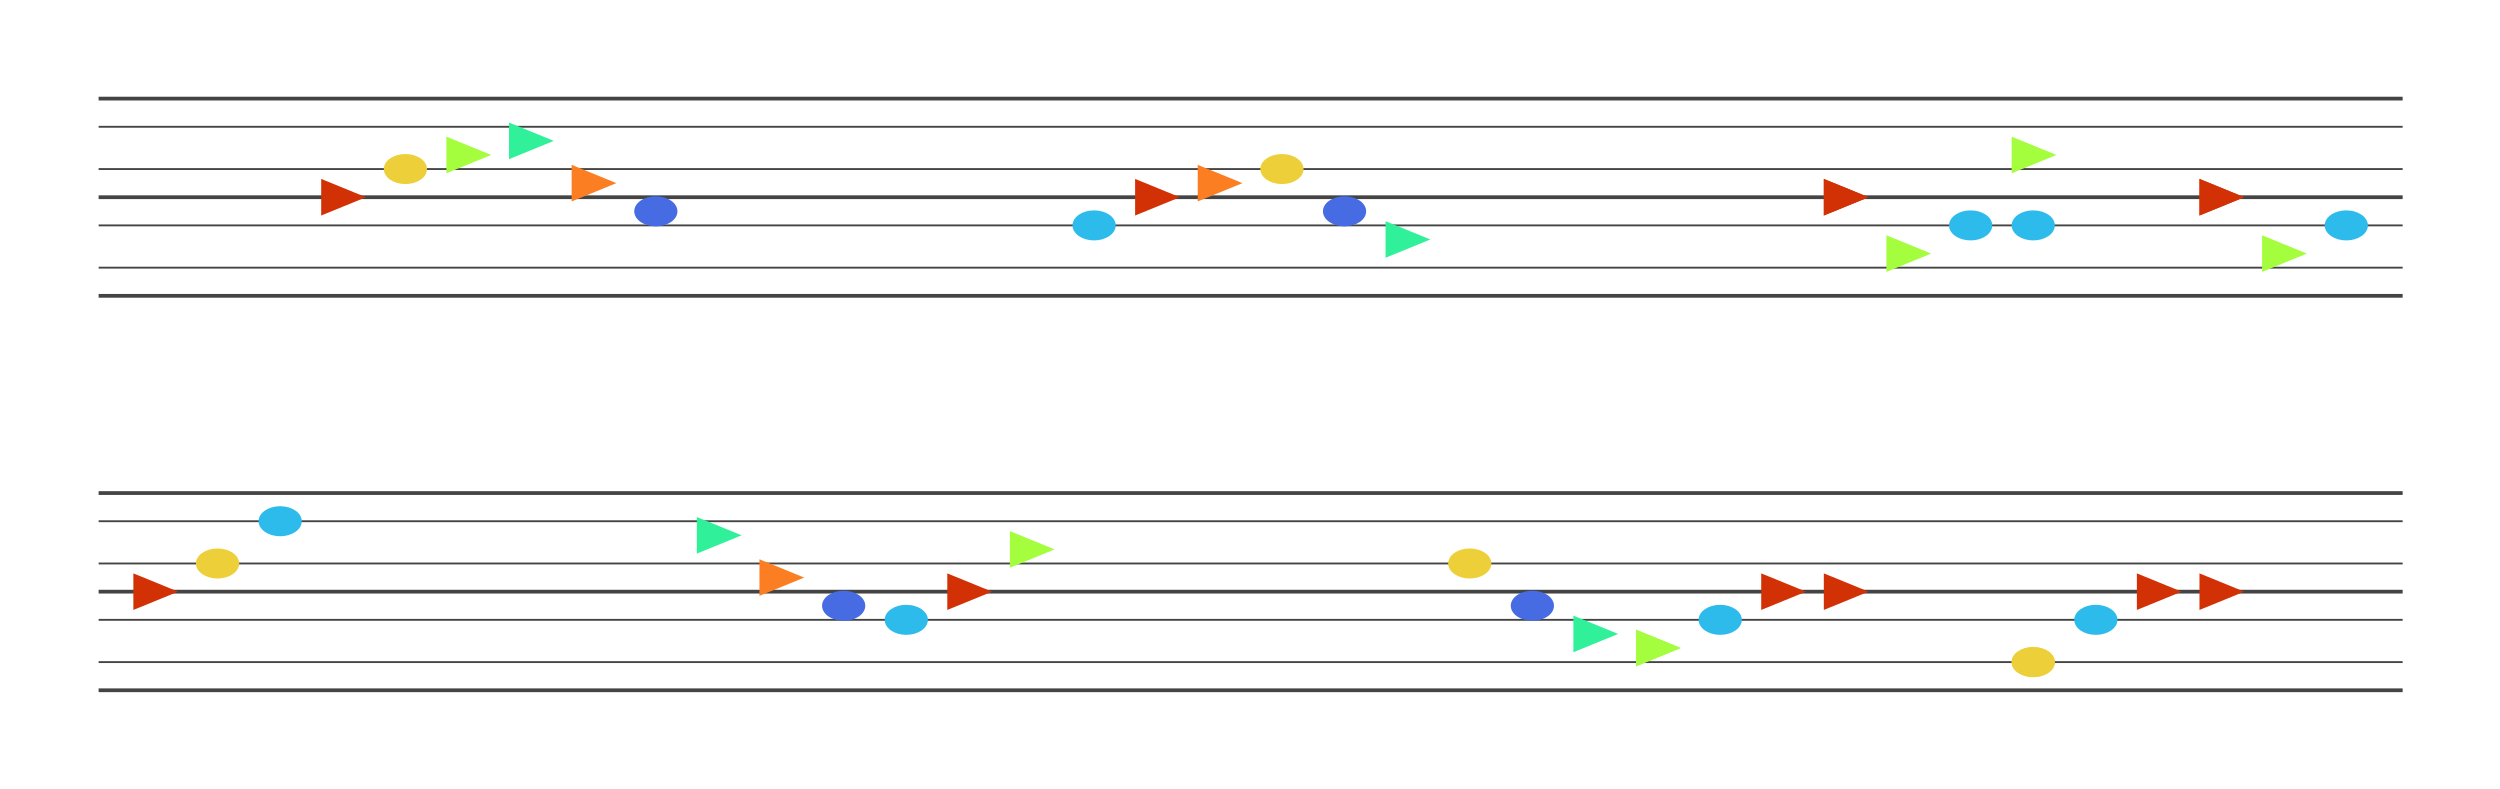
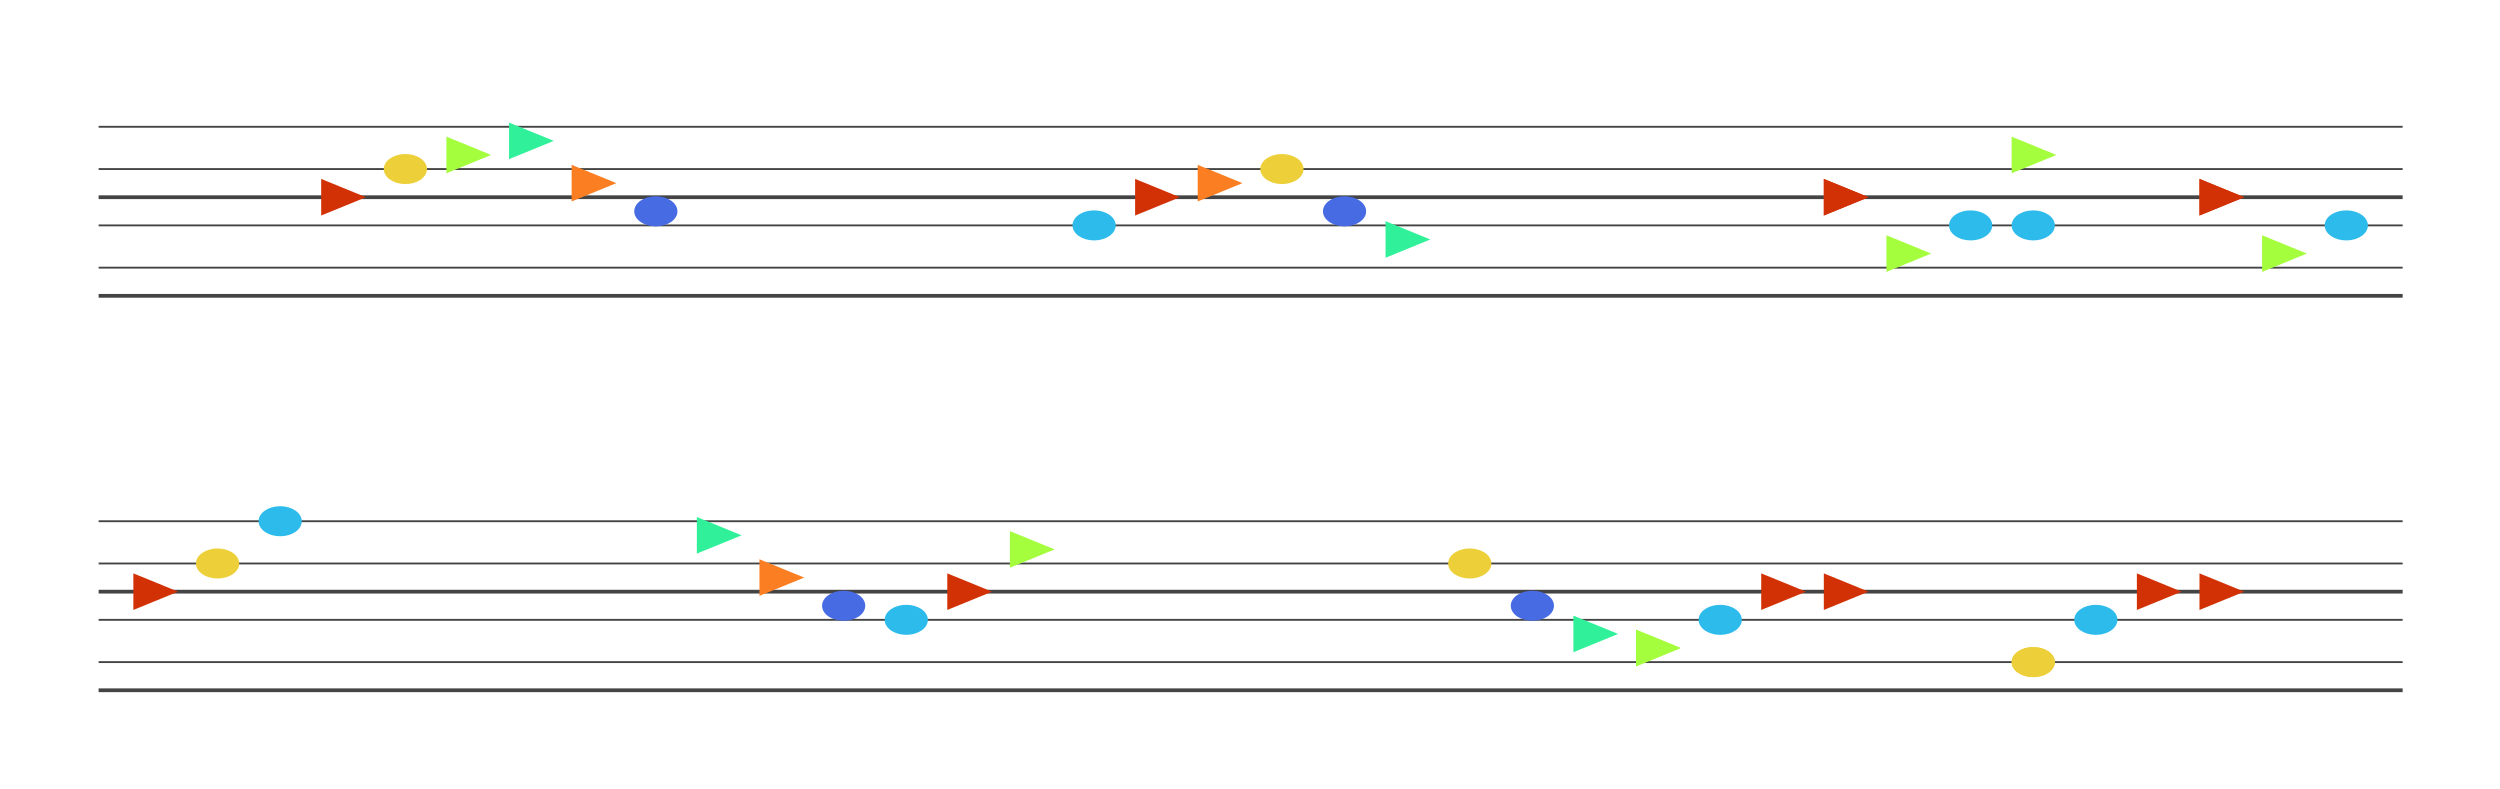
<svg xmlns="http://www.w3.org/2000/svg" baseProfile="full" height="420" style="background-color: black;" version="1.1" width="1331">
  <defs />
  <line stroke="#444444" stroke-opacity="1.0" stroke-width="2" transform="translate(52.5,52.5)" x1="0" x2="1226.667" y1="52.5" y2="52.5" />
  <line stroke="#444444" stroke-opacity="1.0" stroke-width="1" transform="translate(52.5,52.5)" x1="0" x2="1226.667" y1="37.5" y2="37.5" />
  <line stroke="#444444" stroke-opacity="1.0" stroke-width="1" transform="translate(52.5,52.5)" x1="0" x2="1226.667" y1="15.0" y2="15.0" />
-   <line stroke="#444444" stroke-opacity="1.0" stroke-width="2" transform="translate(52.5,52.5)" x1="0" x2="1226.667" y1="0.0" y2="0.0" />
  <line stroke="#444444" stroke-opacity="1.0" stroke-width="2" transform="translate(52.5,52.5)" x1="0" x2="1226.667" y1="105.0" y2="105.0" />
  <line stroke="#444444" stroke-opacity="1.0" stroke-width="1" transform="translate(52.5,52.5)" x1="0" x2="1226.667" y1="90.0" y2="90.0" />
  <line stroke="#444444" stroke-opacity="1.0" stroke-width="1" transform="translate(52.5,52.5)" x1="0" x2="1226.667" y1="67.5" y2="67.5" />
  <polygon fill="rgb(210,49,5)" points="119.0,43.5 119.0,61.5 141.0,52.5" stroke="rgb(210,49,5)" transform="translate(52.5,52.5)" />
  <ellipse cx="163.333" cy="37.5" fill="rgb(237,208,57)" rx="11.0" ry="7.5" stroke="rgb(237,208,57)" transform="rotate(0,163.3333,37.5) translate(52.5,52.5)" />
  <polygon fill="rgb(164,253,61)" points="185.667,21.0 185.667,39.0 207.667,30.0" stroke="rgb(164,253,61)" transform="translate(52.5,52.5)" />
  <polygon fill="rgb(48,241,153)" points="219.0,13.5 219.0,31.5 241.0,22.5" stroke="rgb(48,241,153)" transform="translate(52.5,52.5)" />
  <polygon fill="rgb(251,127,34)" points="252.333,36.0 252.333,54.0 274.333,45.0" stroke="rgb(251,127,34)" transform="translate(52.5,52.5)" />
  <ellipse cx="296.667" cy="60.0" fill="rgb(71,107,227)" rx="11.0" ry="7.5" stroke="rgb(71,107,227)" transform="rotate(0,296.6667,60.0) translate(52.5,52.5)" />
  <ellipse cx="530.0" cy="67.5" fill="rgb(45,187,236)" rx="11.0" ry="7.5" stroke="rgb(45,187,236)" transform="rotate(0,530.0,67.5) translate(52.5,52.5)" />
  <polygon fill="rgb(210,49,5)" points="552.333,43.5 552.333,61.5 574.333,52.5" stroke="rgb(210,49,5)" transform="translate(52.5,52.5)" />
  <polygon fill="rgb(251,127,34)" points="585.667,36.0 585.667,54.0 607.667,45.0" stroke="rgb(251,127,34)" transform="translate(52.5,52.5)" />
  <ellipse cx="630.0" cy="37.5" fill="rgb(237,208,57)" rx="11.0" ry="7.5" stroke="rgb(237,208,57)" transform="rotate(0,630.0,37.5) translate(52.5,52.5)" />
  <ellipse cx="663.333" cy="60.0" fill="rgb(71,107,227)" rx="11.0" ry="7.5" stroke="rgb(71,107,227)" transform="rotate(0,663.3333,60.0) translate(52.5,52.5)" />
  <polygon fill="rgb(48,241,153)" points="685.667,66.0 685.667,84.0 707.667,75.0" stroke="rgb(48,241,153)" transform="translate(52.5,52.5)" />
  <polygon fill="rgb(210,49,5)" points="919.0,43.5 919.0,61.5 941.0,52.5" stroke="rgb(210,49,5)" transform="translate(52.5,52.5)" />
  <polygon fill="rgb(210,49,5)" points="919.0,43.5 919.0,61.5 941.0,52.5" stroke="rgb(210,49,5)" transform="translate(52.5,52.5)" />
  <polygon fill="rgb(164,253,61)" points="952.333,73.5 952.333,91.5 974.333,82.5" stroke="rgb(164,253,61)" transform="translate(52.5,52.5)" />
  <ellipse cx="996.667" cy="67.5" fill="rgb(45,187,236)" rx="11.0" ry="7.5" stroke="rgb(45,187,236)" transform="rotate(0,996.6667,67.5) translate(52.5,52.5)" />
  <polygon fill="rgb(164,253,61)" points="1019.0,21.0 1019.0,39.0 1041.0,30.0" stroke="rgb(164,253,61)" transform="translate(52.5,52.5)" />
  <ellipse cx="1030.0" cy="67.5" fill="rgb(45,187,236)" rx="11.0" ry="7.5" stroke="rgb(45,187,236)" transform="rotate(0,1030.0,67.5) translate(52.5,52.5)" />
  <polygon fill="rgb(210,49,5)" points="1119.0,43.5 1119.0,61.5 1141.0,52.5" stroke="rgb(210,49,5)" transform="translate(52.5,52.5)" />
  <polygon fill="rgb(210,49,5)" points="1119.0,43.5 1119.0,61.5 1141.0,52.5" stroke="rgb(210,49,5)" transform="translate(52.5,52.5)" />
  <polygon fill="rgb(164,253,61)" points="1152.333,73.5 1152.333,91.5 1174.333,82.5" stroke="rgb(164,253,61)" transform="translate(52.5,52.5)" />
  <ellipse cx="1196.667" cy="67.5" fill="rgb(45,187,236)" rx="11.0" ry="7.5" stroke="rgb(45,187,236)" transform="rotate(0,1196.667,67.5) translate(52.5,52.5)" />
  <line stroke="#444444" stroke-opacity="1.0" stroke-width="2" transform="translate(52.5,52.5)" x1="0" x2="1226.667" y1="262.5" y2="262.5" />
  <line stroke="#444444" stroke-opacity="1.0" stroke-width="1" transform="translate(52.5,52.5)" x1="0" x2="1226.667" y1="247.5" y2="247.5" />
  <line stroke="#444444" stroke-opacity="1.0" stroke-width="1" transform="translate(52.5,52.5)" x1="0" x2="1226.667" y1="225.0" y2="225.0" />
-   <line stroke="#444444" stroke-opacity="1.0" stroke-width="2" transform="translate(52.5,52.5)" x1="0" x2="1226.667" y1="210.0" y2="210.0" />
  <line stroke="#444444" stroke-opacity="1.0" stroke-width="2" transform="translate(52.5,52.5)" x1="0" x2="1226.667" y1="315.0" y2="315.0" />
  <line stroke="#444444" stroke-opacity="1.0" stroke-width="1" transform="translate(52.5,52.5)" x1="0" x2="1226.667" y1="300.0" y2="300.0" />
  <line stroke="#444444" stroke-opacity="1.0" stroke-width="1" transform="translate(52.5,52.5)" x1="0" x2="1226.667" y1="277.5" y2="277.5" />
  <polygon fill="rgb(210,49,5)" points="19.0,253.5 19.0,271.5 41.0,262.5" stroke="rgb(210,49,5)" transform="translate(52.5,52.5)" />
  <ellipse cx="63.333" cy="247.5" fill="rgb(237,208,57)" rx="11.0" ry="7.5" stroke="rgb(237,208,57)" transform="rotate(0,63.33333,247.5) translate(52.5,52.5)" />
  <ellipse cx="96.667" cy="225.0" fill="rgb(45,187,236)" rx="11.0" ry="7.5" stroke="rgb(45,187,236)" transform="rotate(0,96.66667,225.0) translate(52.5,52.5)" />
  <polygon fill="rgb(48,241,153)" points="319.0,223.5 319.0,241.5 341.0,232.5" stroke="rgb(48,241,153)" transform="translate(52.5,52.5)" />
  <polygon fill="rgb(251,127,34)" points="352.333,246.0 352.333,264.0 374.333,255.0" stroke="rgb(251,127,34)" transform="translate(52.5,52.5)" />
  <ellipse cx="396.667" cy="270.0" fill="rgb(71,107,227)" rx="11.0" ry="7.5" stroke="rgb(71,107,227)" transform="rotate(0,396.6667,270.0) translate(52.5,52.5)" />
  <ellipse cx="430.0" cy="277.5" fill="rgb(45,187,236)" rx="11.0" ry="7.5" stroke="rgb(45,187,236)" transform="rotate(0,430.0,277.5) translate(52.5,52.5)" />
  <polygon fill="rgb(210,49,5)" points="452.333,253.5 452.333,271.5 474.333,262.5" stroke="rgb(210,49,5)" transform="translate(52.5,52.5)" />
  <polygon fill="rgb(164,253,61)" points="485.667,231.0 485.667,249.0 507.667,240.0" stroke="rgb(164,253,61)" transform="translate(52.5,52.5)" />
  <ellipse cx="730.0" cy="247.5" fill="rgb(237,208,57)" rx="11.0" ry="7.5" stroke="rgb(237,208,57)" transform="rotate(0,730.0,247.5) translate(52.5,52.5)" />
  <ellipse cx="763.333" cy="270.0" fill="rgb(71,107,227)" rx="11.0" ry="7.5" stroke="rgb(71,107,227)" transform="rotate(0,763.3333,270.0) translate(52.5,52.5)" />
  <polygon fill="rgb(48,241,153)" points="785.667,276.0 785.667,294.0 807.667,285.0" stroke="rgb(48,241,153)" transform="translate(52.5,52.5)" />
  <polygon fill="rgb(164,253,61)" points="819.0,283.5 819.0,301.5 841.0,292.5" stroke="rgb(164,253,61)" transform="translate(52.5,52.5)" />
  <polygon fill="rgb(164,253,61)" points="819.0,283.5 819.0,301.5 841.0,292.5" stroke="rgb(164,253,61)" transform="translate(52.5,52.5)" />
  <ellipse cx="863.333" cy="277.5" fill="rgb(45,187,236)" rx="11.0" ry="7.5" stroke="rgb(45,187,236)" transform="rotate(0,863.3333,277.5) translate(52.5,52.5)" />
  <polygon fill="rgb(210,49,5)" points="885.667,253.5 885.667,271.5 907.667,262.5" stroke="rgb(210,49,5)" transform="translate(52.5,52.5)" />
  <polygon fill="rgb(210,49,5)" points="919.0,253.5 919.0,271.5 941.0,262.5" stroke="rgb(210,49,5)" transform="translate(52.5,52.5)" />
  <ellipse cx="1030.0" cy="300.0" fill="rgb(237,208,57)" rx="11.0" ry="7.5" stroke="rgb(237,208,57)" transform="rotate(0,1030.0,300.0) translate(52.5,52.5)" />
  <ellipse cx="1030.0" cy="300.0" fill="rgb(237,208,57)" rx="11.0" ry="7.5" stroke="rgb(237,208,57)" transform="rotate(0,1030.0,300.0) translate(52.5,52.5)" />
  <ellipse cx="1063.333" cy="277.5" fill="rgb(45,187,236)" rx="11.0" ry="7.5" stroke="rgb(45,187,236)" transform="rotate(0,1063.333,277.5) translate(52.5,52.5)" />
  <polygon fill="rgb(210,49,5)" points="1085.667,253.5 1085.667,271.5 1107.667,262.5" stroke="rgb(210,49,5)" transform="translate(52.5,52.5)" />
  <polygon fill="rgb(210,49,5)" points="1119.0,253.5 1119.0,271.5 1141.0,262.5" stroke="rgb(210,49,5)" transform="translate(52.5,52.5)" />
</svg>
